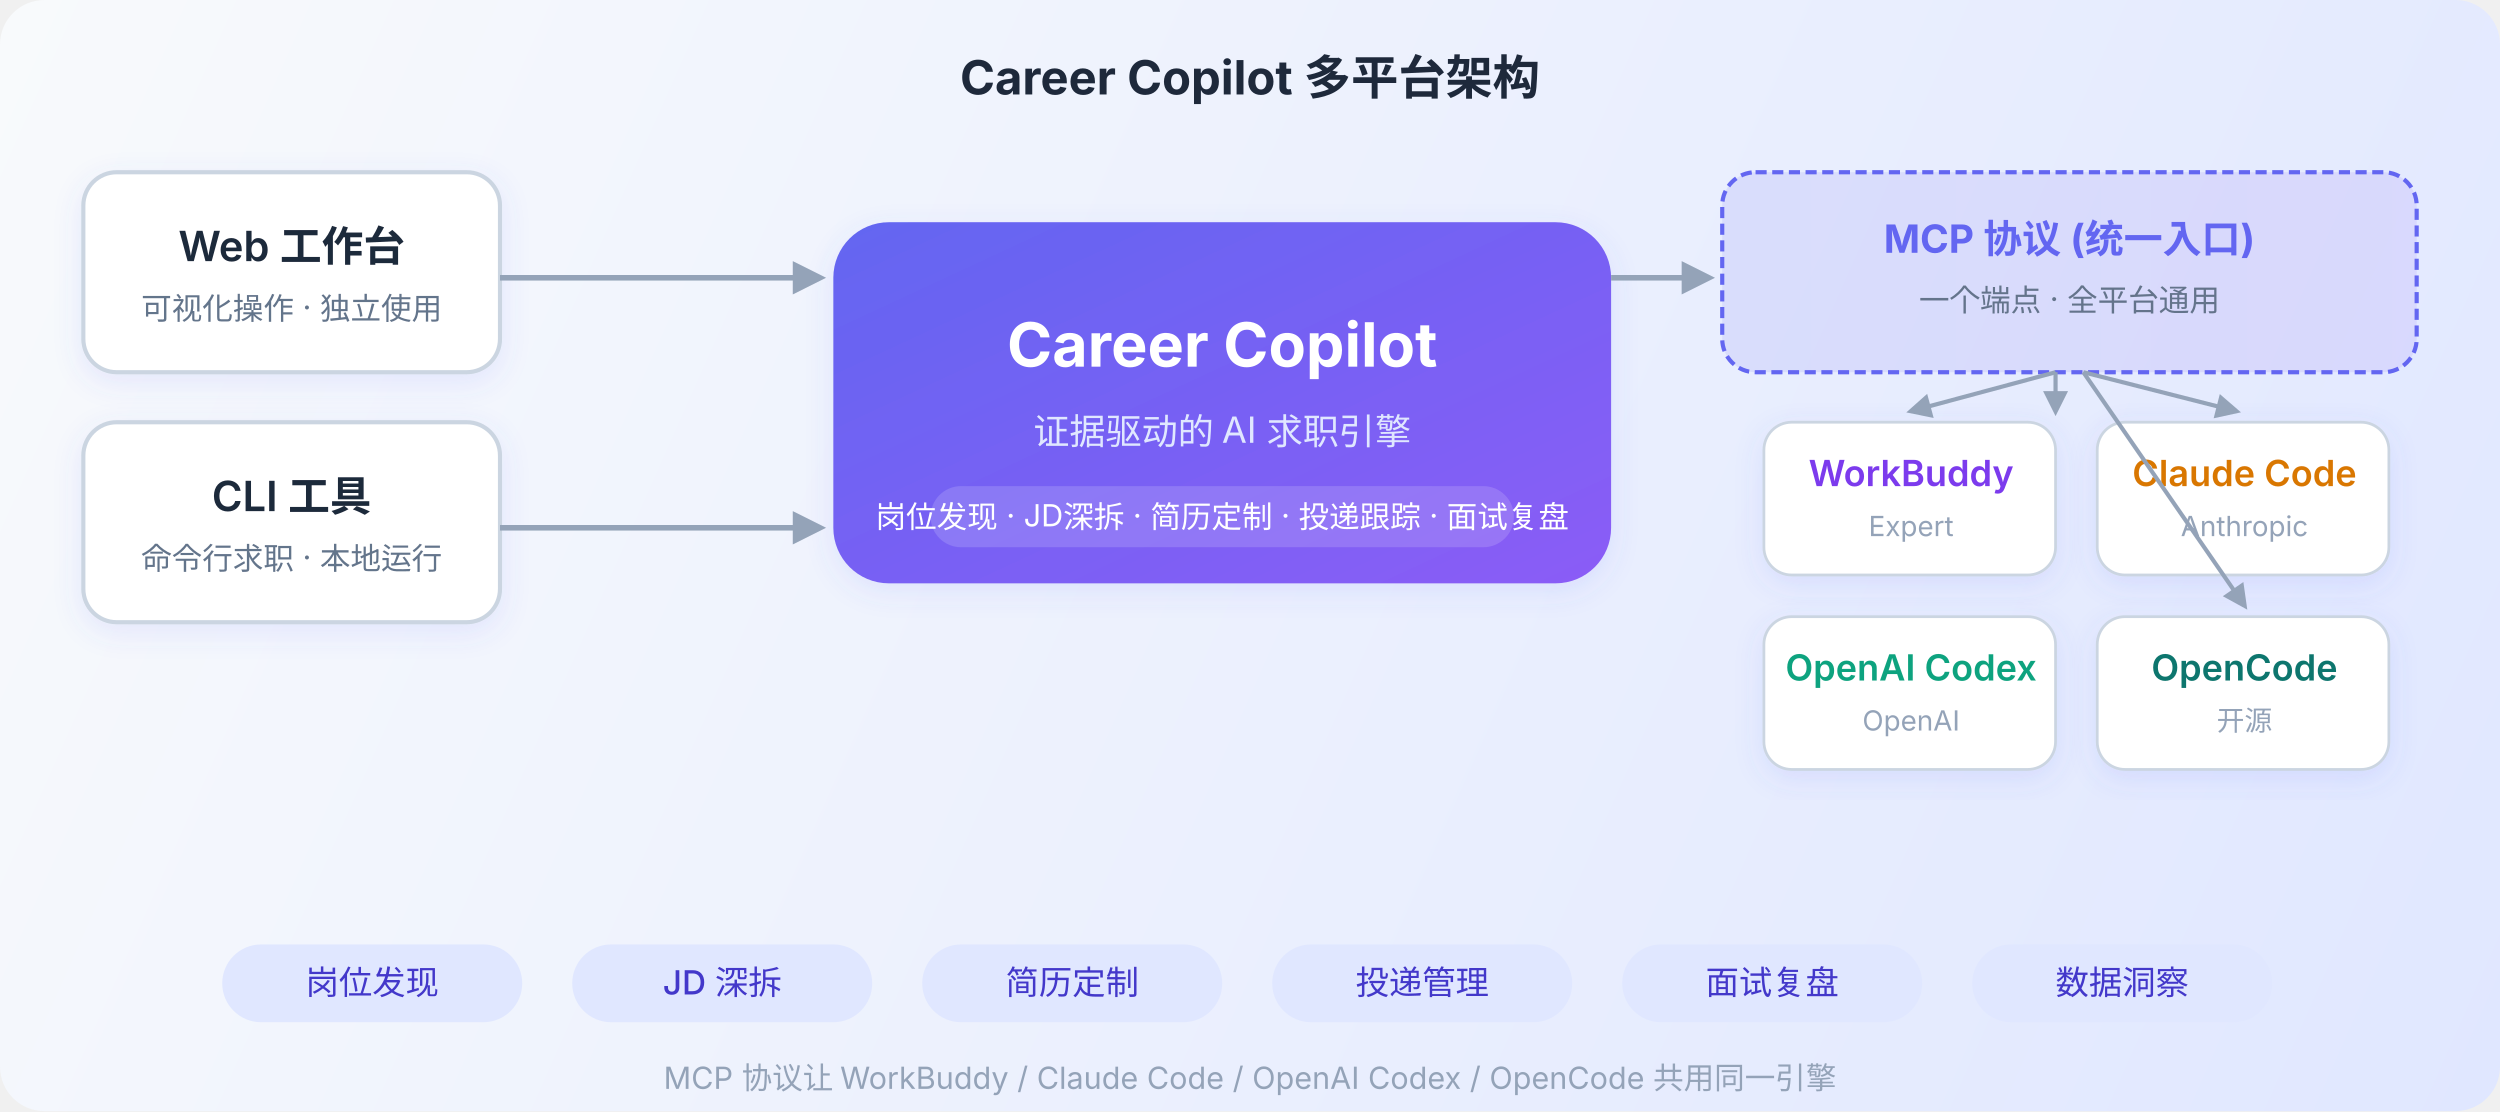
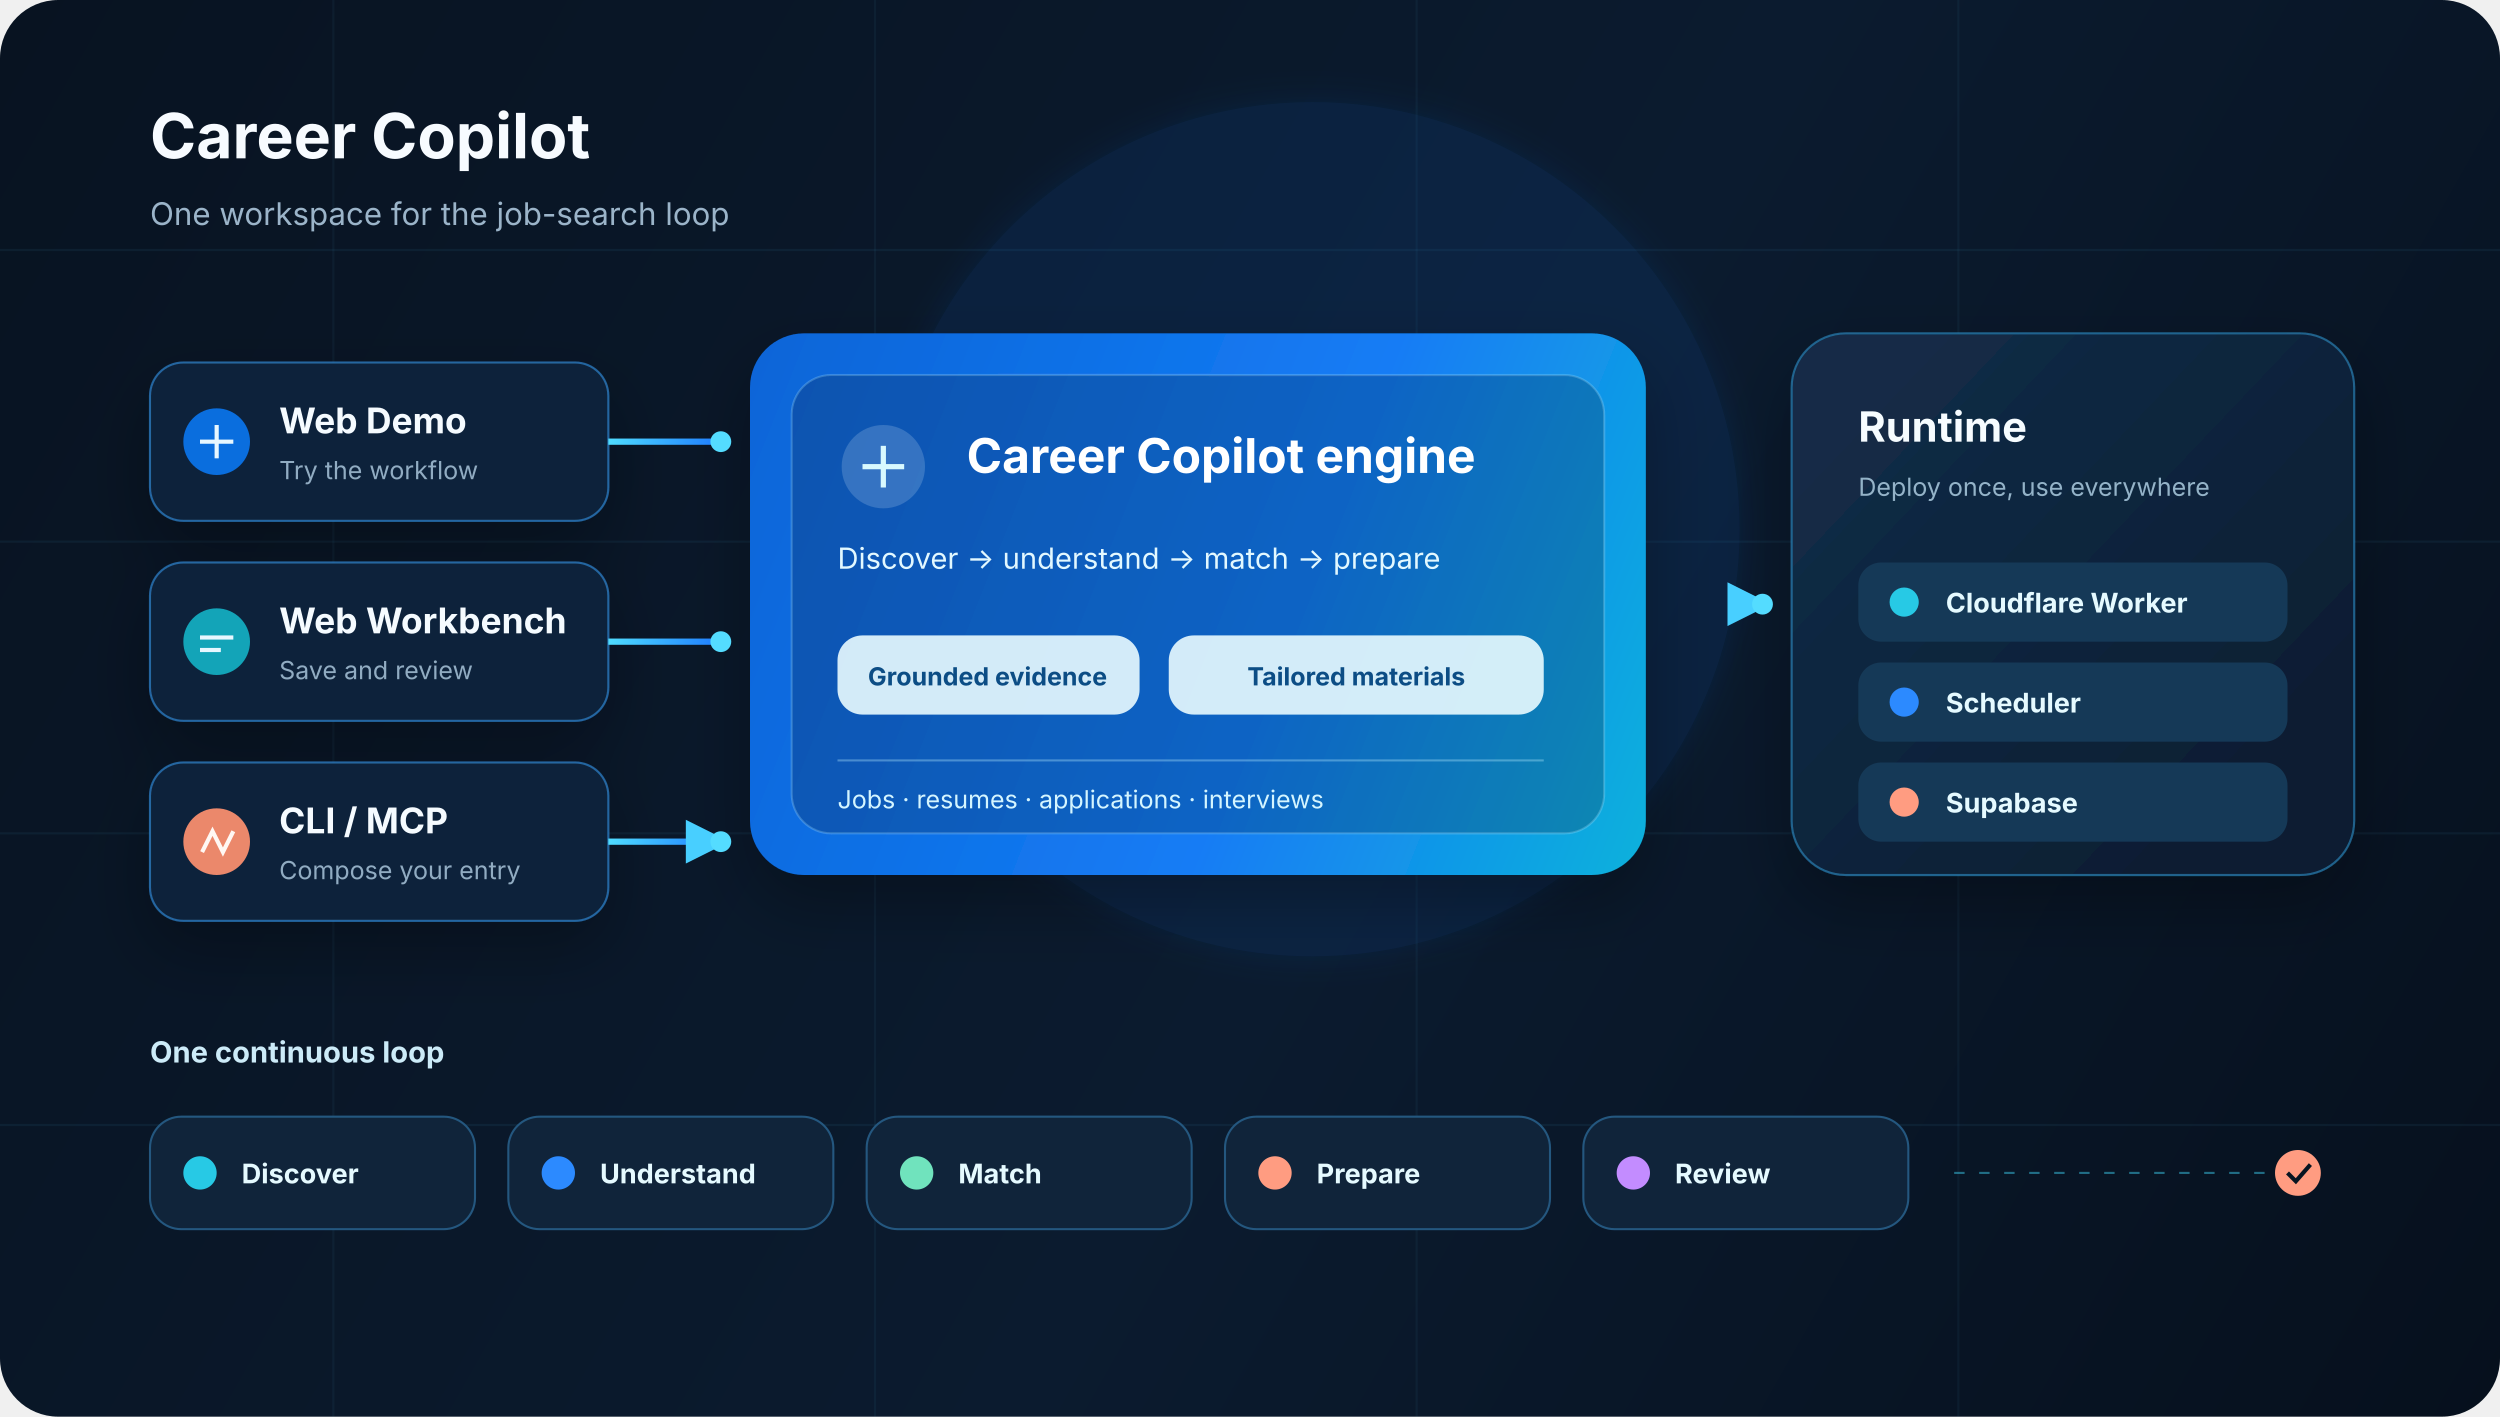
- <svg xmlns="http://www.w3.org/2000/svg" viewBox="0 0 900 400" fill="none">
+ <svg xmlns="http://www.w3.org/2000/svg" viewBox="0 0 1200 680" role="img" aria-labelledby="title desc">
  <defs>
-     <linearGradient id="bg" x1="0" y1="0" x2="900" y2="400" gradientUnits="userSpaceOnUse">
-       <stop offset="0%" stop-color="#f8fafc" />
-       <stop offset="100%" stop-color="#e0e7ff" />
+     <linearGradient id="bg" x1="0" y1="0" x2="1200" y2="680" gradientUnits="userSpaceOnUse">
+       <stop offset="0" stop-color="#081321" />
+       <stop offset="0.55" stop-color="#0b1b2f" />
+       <stop offset="1" stop-color="#06101d" />
    </linearGradient>
-     <linearGradient id="accent" x1="0" y1="0" x2="1" y2="1">
-       <stop offset="0%" stop-color="#6366f1" />
-       <stop offset="100%" stop-color="#8b5cf6" />
+     <linearGradient id="engine" x1="360" y1="180" x2="840" y2="370" gradientUnits="userSpaceOnUse">
+       <stop stop-color="#0b65d8" />
+       <stop offset="0.55" stop-color="#147cf5" />
+       <stop offset="1" stop-color="#0eb9d8" />
    </linearGradient>
-     <linearGradient id="mcpBar" x1="0" y1="0" x2="1" y2="0">
-       <stop offset="0%" stop-color="#6366f1" stop-opacity="0.12" />
-       <stop offset="100%" stop-color="#8b5cf6" stop-opacity="0.12" />
+     <linearGradient id="runtime" x1="910" y1="180" x2="1110" y2="370" gradientUnits="userSpaceOnUse">
+       <stop stop-color="#122b46" />
+       <stop offset="1" stop-color="#0d1d31" />
    </linearGradient>
-     <filter id="soft" x="-20%" y="-20%" width="140%" height="140%">
-       <feDropShadow dx="0" dy="3" stdDeviation="5" flood-color="#6366f1" flood-opacity="0.12" />
+     <linearGradient id="line" x1="0" y1="0" x2="1" y2="0">
+       <stop stop-color="#4fdcff" />
+       <stop offset="1" stop-color="#1e7cff" />
+     </linearGradient>
+     <filter id="shadow" x="-20%" y="-30%" width="140%" height="170%">
+       <feDropShadow dx="0" dy="14" stdDeviation="16" flood-color="#000" flood-opacity="0.28" />
    </filter>
-     <marker id="arrow" viewBox="0 0 10 10" refX="8" refY="5" markerWidth="6" markerHeight="6" orient="auto-start-reverse">
-       <path d="M 0 0 L 10 5 L 0 10 z" fill="#94a3b8" />
+     <filter id="glow" x="-50%" y="-50%" width="200%" height="200%">
+       <feGaussianBlur stdDeviation="8" result="blur" />
+       <feMerge>
+         <feMergeNode in="blur" />
+         <feMergeNode in="SourceGraphic" />
+       </feMerge>
+     </filter>
+     <marker id="arrow" viewBox="0 0 10 10" refX="8" refY="5" markerWidth="7" markerHeight="7" orient="auto">
+       <path d="M0 0 10 5 0 10Z" fill="#48cfff" />
    </marker>
  </defs>
-   <rect width="900" height="400" rx="16" fill="url(#bg)" />
-   <text x="450" y="34" text-anchor="middle" font-family="Inter,ui-sans-serif,system-ui,sans-serif" font-size="17" font-weight="700" fill="#1e293b">Career Copilot 多平台架构</text>
-   <g filter="url(#soft)">
-     <rect x="30" y="62" width="150" height="72" rx="12" fill="white" stroke="#cbd5e1" stroke-width="1.5" />
-     <text x="105" y="94" text-anchor="middle" font-family="Inter,ui-sans-serif,sans-serif" font-size="15" font-weight="600" fill="#1e293b">Web 工作台</text>
-     <text x="105" y="115" text-anchor="middle" font-family="Inter,ui-sans-serif,sans-serif" font-size="11" fill="#64748b">可视化操作 · 独立使用</text>
+   <rect width="1200" height="680" rx="28" fill="url(#bg)" />
+   <path d="M0 120H1200M0 260H1200M0 400H1200M0 540H1200" stroke="#5ccfff" stroke-opacity=".06" />
+   <path d="M160 0V680M420 0V680M680 0V680M940 0V680" stroke="#5ccfff" stroke-opacity=".05" />
+   <circle cx="630" cy="254" r="205" fill="#0b66d8" opacity=".12" filter="url(#glow)" />
+   <text x="72" y="76" fill="#f7fbff" font-family="Inter,ui-sans-serif,system-ui,sans-serif" font-size="30" font-weight="750">Career Copilot</text>
+   <text x="72" y="108" fill="#9bb4c9" font-family="Inter,ui-sans-serif,system-ui,sans-serif" font-size="15">One workspace for the job-search loop</text>
+   <g filter="url(#shadow)">
+     <rect x="72" y="174" width="220" height="76" rx="16" fill="#10243a" stroke="#2e83cf" stroke-opacity=".7" />
+     <rect x="72" y="270" width="220" height="76" rx="16" fill="#10243a" stroke="#2e83cf" stroke-opacity=".7" />
+     <rect x="72" y="366" width="220" height="76" rx="16" fill="#10243a" stroke="#2e83cf" stroke-opacity=".7" />
  </g>
-   <g filter="url(#soft)">
-     <rect x="30" y="152" width="150" height="72" rx="12" fill="white" stroke="#cbd5e1" stroke-width="1.5" />
-     <text x="105" y="184" text-anchor="middle" font-family="Inter,ui-sans-serif,sans-serif" font-size="15" font-weight="600" fill="#1e293b">CLI 工具</text>
-     <text x="105" y="205" text-anchor="middle" font-family="Inter,ui-sans-serif,sans-serif" font-size="11" fill="#64748b">命令行求职 · 本地运行</text>
+   <g font-family="Inter,ui-sans-serif,system-ui,sans-serif">
+     <circle cx="104" cy="212" r="16" fill="#0a6ede" />
+     <path d="M96 212h16M104 204v16" stroke="#e7f7ff" stroke-width="2" />
+     <text x="134" y="208" fill="#f5fbff" font-size="17" font-weight="700">Web Demo</text>
+     <text x="134" y="230" fill="#91acc2" font-size="12">Try the workflow</text>
+     <circle cx="104" cy="308" r="16" fill="#13a4b8" />
+     <path d="M96 306h16M96 312h10" stroke="#e7f7ff" stroke-width="2" />
+     <text x="134" y="304" fill="#f5fbff" font-size="17" font-weight="700">Web Workbench</text>
+     <text x="134" y="326" fill="#91acc2" font-size="12">Save and review</text>
+     <circle cx="104" cy="404" r="16" fill="#eb886b" />
+     <path d="m97 409 5-10 5 10 5-10" fill="none" stroke="#fff7f3" stroke-width="2" />
+     <text x="134" y="400" fill="#f5fbff" font-size="17" font-weight="700">CLI / MCP</text>
+     <text x="134" y="422" fill="#91acc2" font-size="12">Compose your entry</text>
  </g>
-   <g filter="url(#soft)">
-     <rect x="300" y="80" width="280" height="130" rx="20" fill="url(#accent)" />
-     <text x="440" y="132" text-anchor="middle" font-family="Inter,ui-sans-serif,sans-serif" font-size="22" font-weight="700" fill="white">Career Copilot</text>
-     <text x="440" y="160" text-anchor="middle" font-family="Inter,ui-sans-serif,sans-serif" font-size="13" fill="#e0e7ff">证据驱动的 AI 求职引擎</text>
-     <rect x="335" y="175" width="210" height="22" rx="11" fill="white" fill-opacity="0.15" />
-     <text x="440" y="190" text-anchor="middle" font-family="Inter,ui-sans-serif,sans-serif" font-size="11" fill="white">岗位发现 · JD深拆 · 简历定制 · 投递跟踪 · 面试复盘</text>
+   <g filter="url(#shadow)">
+     <rect x="360" y="160" width="430" height="260" rx="26" fill="url(#engine)" />
+     <rect x="380" y="180" width="390" height="220" rx="19" fill="#06172b" fill-opacity=".24" stroke="#b9efff" stroke-opacity=".25" />
  </g>
-   <rect x="620" y="62" width="250" height="72" rx="12" fill="url(#mcpBar)" stroke="#6366f1" stroke-width="1.5" stroke-dasharray="4 2" />
-   <text x="745" y="91" text-anchor="middle" font-family="Inter,ui-sans-serif,sans-serif" font-size="14" font-weight="700" fill="#6366f1">MCP 协议 (统一入口)</text>
-   <text x="745" y="112" text-anchor="middle" font-family="Inter,ui-sans-serif,sans-serif" font-size="11" fill="#64748b">一个端点 · 全平台通用</text>
-   <g filter="url(#soft)">
-     <rect x="635" y="152" width="105" height="55" rx="10" fill="white" stroke="#cbd5e1" stroke-width="1" />
-     <text x="688" y="175" text-anchor="middle" font-family="Inter,ui-sans-serif,sans-serif" font-size="13" font-weight="600" fill="#7c3aed">WorkBuddy</text>
-     <text x="688" y="193" text-anchor="middle" font-family="Inter,ui-sans-serif,sans-serif" font-size="10" fill="#94a3b8">Expert</text>
+   <g font-family="Inter,ui-sans-serif,system-ui,sans-serif">
+     <circle cx="424" cy="224" r="20" fill="#e9fbff" fill-opacity=".18" />
+     <path d="M414 224h20M424 214v20" stroke="#d8f9ff" stroke-width="2.5" />
+     <text x="464" y="227" fill="#fff" font-size="23" font-weight="750">Career Copilot engine</text>
+     <text x="402" y="273" fill="#e2f8ff" font-size="14">Discover → understand → match → prepare</text>
+     <g fill="#e9fbff" fill-opacity=".9">
+       <rect x="402" y="305" width="145" height="38" rx="12" />
+       <rect x="561" y="305" width="180" height="38" rx="12" />
+     </g>
+     <g fill="#0c4d85" font-size="12" font-weight="700">
+       <text x="474" y="329" text-anchor="middle">Grounded evidence</text>
+       <text x="651" y="329" text-anchor="middle">Tailored materials</text>
+     </g>
+     <path d="M402 365h339" stroke="#b9efff" stroke-opacity=".35" />
+     <text x="402" y="388" fill="#d4f5ff" font-size="12">Jobs · resumes · applications · interviews</text>
  </g>
-   <g filter="url(#soft)">
-     <rect x="755" y="152" width="105" height="55" rx="10" fill="white" stroke="#cbd5e1" stroke-width="1" />
-     <text x="808" y="175" text-anchor="middle" font-family="Inter,ui-sans-serif,sans-serif" font-size="13" font-weight="600" fill="#d97706">Claude Code</text>
-     <text x="808" y="193" text-anchor="middle" font-family="Inter,ui-sans-serif,sans-serif" font-size="10" fill="#94a3b8">Anthropic</text>
+   <g filter="url(#shadow)">
+     <rect x="860" y="160" width="270" height="260" rx="26" fill="url(#runtime)" stroke="#2c86bb" stroke-opacity=".65" />
  </g>
-   <g filter="url(#soft)">
-     <rect x="635" y="222" width="105" height="55" rx="10" fill="white" stroke="#cbd5e1" stroke-width="1" />
-     <text x="688" y="245" text-anchor="middle" font-family="Inter,ui-sans-serif,sans-serif" font-size="13" font-weight="600" fill="#10a37f">OpenAI Codex</text>
-     <text x="688" y="263" text-anchor="middle" font-family="Inter,ui-sans-serif,sans-serif" font-size="10" fill="#94a3b8">OpenAI</text>
+   <g font-family="Inter,ui-sans-serif,system-ui,sans-serif">
+     <text x="892" y="212" fill="#f6fcff" font-size="20" font-weight="750">Runtime</text>
+     <text x="892" y="238" fill="#94b3c8" font-size="12">Deploy once, use everywhere</text>
+     <g>
+       <rect x="892" y="270" width="206" height="38" rx="11" fill="#153957" />
+       <circle cx="914" cy="289" r="7" fill="#27c9e5" />
+       <text x="934" y="294" fill="#e5faff" font-size="13" font-weight="650">Cloudflare Worker</text>
+     </g>
+     <g>
+       <rect x="892" y="318" width="206" height="38" rx="11" fill="#153957" />
+       <circle cx="914" cy="337" r="7" fill="#2c8aff" />
+       <text x="934" y="342" fill="#e5faff" font-size="13" font-weight="650">Scheduler</text>
+     </g>
+     <g>
+       <rect x="892" y="366" width="206" height="38" rx="11" fill="#153957" />
+       <circle cx="914" cy="385" r="7" fill="#ff9c81" />
+       <text x="934" y="390" fill="#e5faff" font-size="13" font-weight="650">Supabase</text>
+     </g>
  </g>
-   <g filter="url(#soft)">
-     <rect x="755" y="222" width="105" height="55" rx="10" fill="white" stroke="#cbd5e1" stroke-width="1" />
-     <text x="808" y="245" text-anchor="middle" font-family="Inter,ui-sans-serif,sans-serif" font-size="13" font-weight="600" fill="#0f766e">OpenCode</text>
-     <text x="808" y="263" text-anchor="middle" font-family="Inter,ui-sans-serif,sans-serif" font-size="10" fill="#94a3b8">开源</text>
+   <path d="M292 212H346M292 308H346M292 404H346" stroke="url(#line)" stroke-width="3" marker-end="url(#arrow)" />
+   <path d="M790 290H846" stroke="url(#line)" stroke-width="3" marker-end="url(#arrow)" />
+   <circle cx="346" cy="212" r="5" fill="#54dcff" />
+   <circle cx="346" cy="308" r="5" fill="#54dcff" />
+   <circle cx="346" cy="404" r="5" fill="#54dcff" />
+   <circle cx="846" cy="290" r="5" fill="#54dcff" />
+   <text x="72" y="510" fill="#ccebf8" font-family="Inter,ui-sans-serif,system-ui,sans-serif" font-size="14" font-weight="700">One continuous loop</text>
+   <g font-family="Inter,ui-sans-serif,system-ui,sans-serif" font-size="13" font-weight="650">
+     <g>
+       <rect x="72" y="536" width="156" height="54" rx="15" fill="#10243a" stroke="#24577f" />
+       <circle cx="96" cy="563" r="8" fill="#27c9e5" />
+       <text x="116" y="568" fill="#e5faff">Discover</text>
+     </g>
+     <g>
+       <rect x="244" y="536" width="156" height="54" rx="15" fill="#10243a" stroke="#24577f" />
+       <circle cx="268" cy="563" r="8" fill="#2c8aff" />
+       <text x="288" y="568" fill="#e5faff">Understand</text>
+     </g>
+     <g>
+       <rect x="416" y="536" width="156" height="54" rx="15" fill="#10243a" stroke="#24577f" />
+       <circle cx="440" cy="563" r="8" fill="#70e3bd" />
+       <text x="460" y="568" fill="#e5faff">Match</text>
+     </g>
+     <g>
+       <rect x="588" y="536" width="156" height="54" rx="15" fill="#10243a" stroke="#24577f" />
+       <circle cx="612" cy="563" r="8" fill="#ff9c81" />
+       <text x="632" y="568" fill="#e5faff">Prepare</text>
+     </g>
+     <g>
+       <rect x="760" y="536" width="156" height="54" rx="15" fill="#10243a" stroke="#24577f" />
+       <circle cx="784" cy="563" r="8" fill="#c38cff" />
+       <text x="804" y="568" fill="#e5faff">Review</text>
+     </g>
  </g>
-   <path d="M180 100 H295" stroke="#94a3b8" stroke-width="2" marker-end="url(#arrow)" />
-   <path d="M180 190 H295" stroke="#94a3b8" stroke-width="2" marker-end="url(#arrow)" />
-   <path d="M580 100 H615" stroke="#94a3b8" stroke-width="2" marker-end="url(#arrow)" />
-   <path d="M740 134 L740 148" stroke="#94a3b8" stroke-width="1.5" marker-end="url(#arrow)" />
-   <path d="M750 134 L805 148" stroke="#94a3b8" stroke-width="1.5" marker-end="url(#arrow)" />
-   <path d="M740 134 L688 148" stroke="#94a3b8" stroke-width="1.5" marker-end="url(#arrow)" />
-   <path d="M750 134 L808 218" stroke="#94a3b8" stroke-width="1.5" marker-end="url(#arrow)" />
-   <g>
-     <rect x="80" y="340" width="108" height="28" rx="14" fill="#e0e7ff" />
-     <text x="134" y="358" text-anchor="middle" font-family="Inter,ui-sans-serif,sans-serif" font-size="12" font-weight="500" fill="#4338ca">岗位发现</text>
-     <rect x="206" y="340" width="108" height="28" rx="14" fill="#e0e7ff" />
-     <text x="260" y="358" text-anchor="middle" font-family="Inter,ui-sans-serif,sans-serif" font-size="12" font-weight="500" fill="#4338ca">JD 深拆</text>
-     <rect x="332" y="340" width="108" height="28" rx="14" fill="#e0e7ff" />
-     <text x="386" y="358" text-anchor="middle" font-family="Inter,ui-sans-serif,sans-serif" font-size="12" font-weight="500" fill="#4338ca">简历定制</text>
-     <rect x="458" y="340" width="108" height="28" rx="14" fill="#e0e7ff" />
-     <text x="512" y="358" text-anchor="middle" font-family="Inter,ui-sans-serif,sans-serif" font-size="12" font-weight="500" fill="#4338ca">投递管理</text>
-     <rect x="584" y="340" width="108" height="28" rx="14" fill="#e0e7ff" />
-     <text x="638" y="358" text-anchor="middle" font-family="Inter,ui-sans-serif,sans-serif" font-size="12" font-weight="500" fill="#4338ca">面试复盘</text>
-     <rect x="710" y="340" width="108" height="28" rx="14" fill="#e0e7ff" />
-     <text x="764" y="358" text-anchor="middle" font-family="Inter,ui-sans-serif,sans-serif" font-size="12" font-weight="500" fill="#4338ca">数据洞察</text>
-   </g>
-   <text x="450" y="392" text-anchor="middle" font-family="Inter,ui-sans-serif,sans-serif" font-size="11" fill="#94a3b8">MCP 协议让 WorkBuddy / Claude Code / OpenAI Codex / OpenCode 共用同一引擎</text>
+   <path d="M938 563h154" stroke="#3bc9e8" stroke-opacity=".5" stroke-dasharray="5 7" />
+   <circle cx="1103" cy="563" r="11" fill="#ff9c81" />
+   <path d="m1098 563 4 4 7-8" stroke="#071421" stroke-width="2" fill="none" />
</svg>
